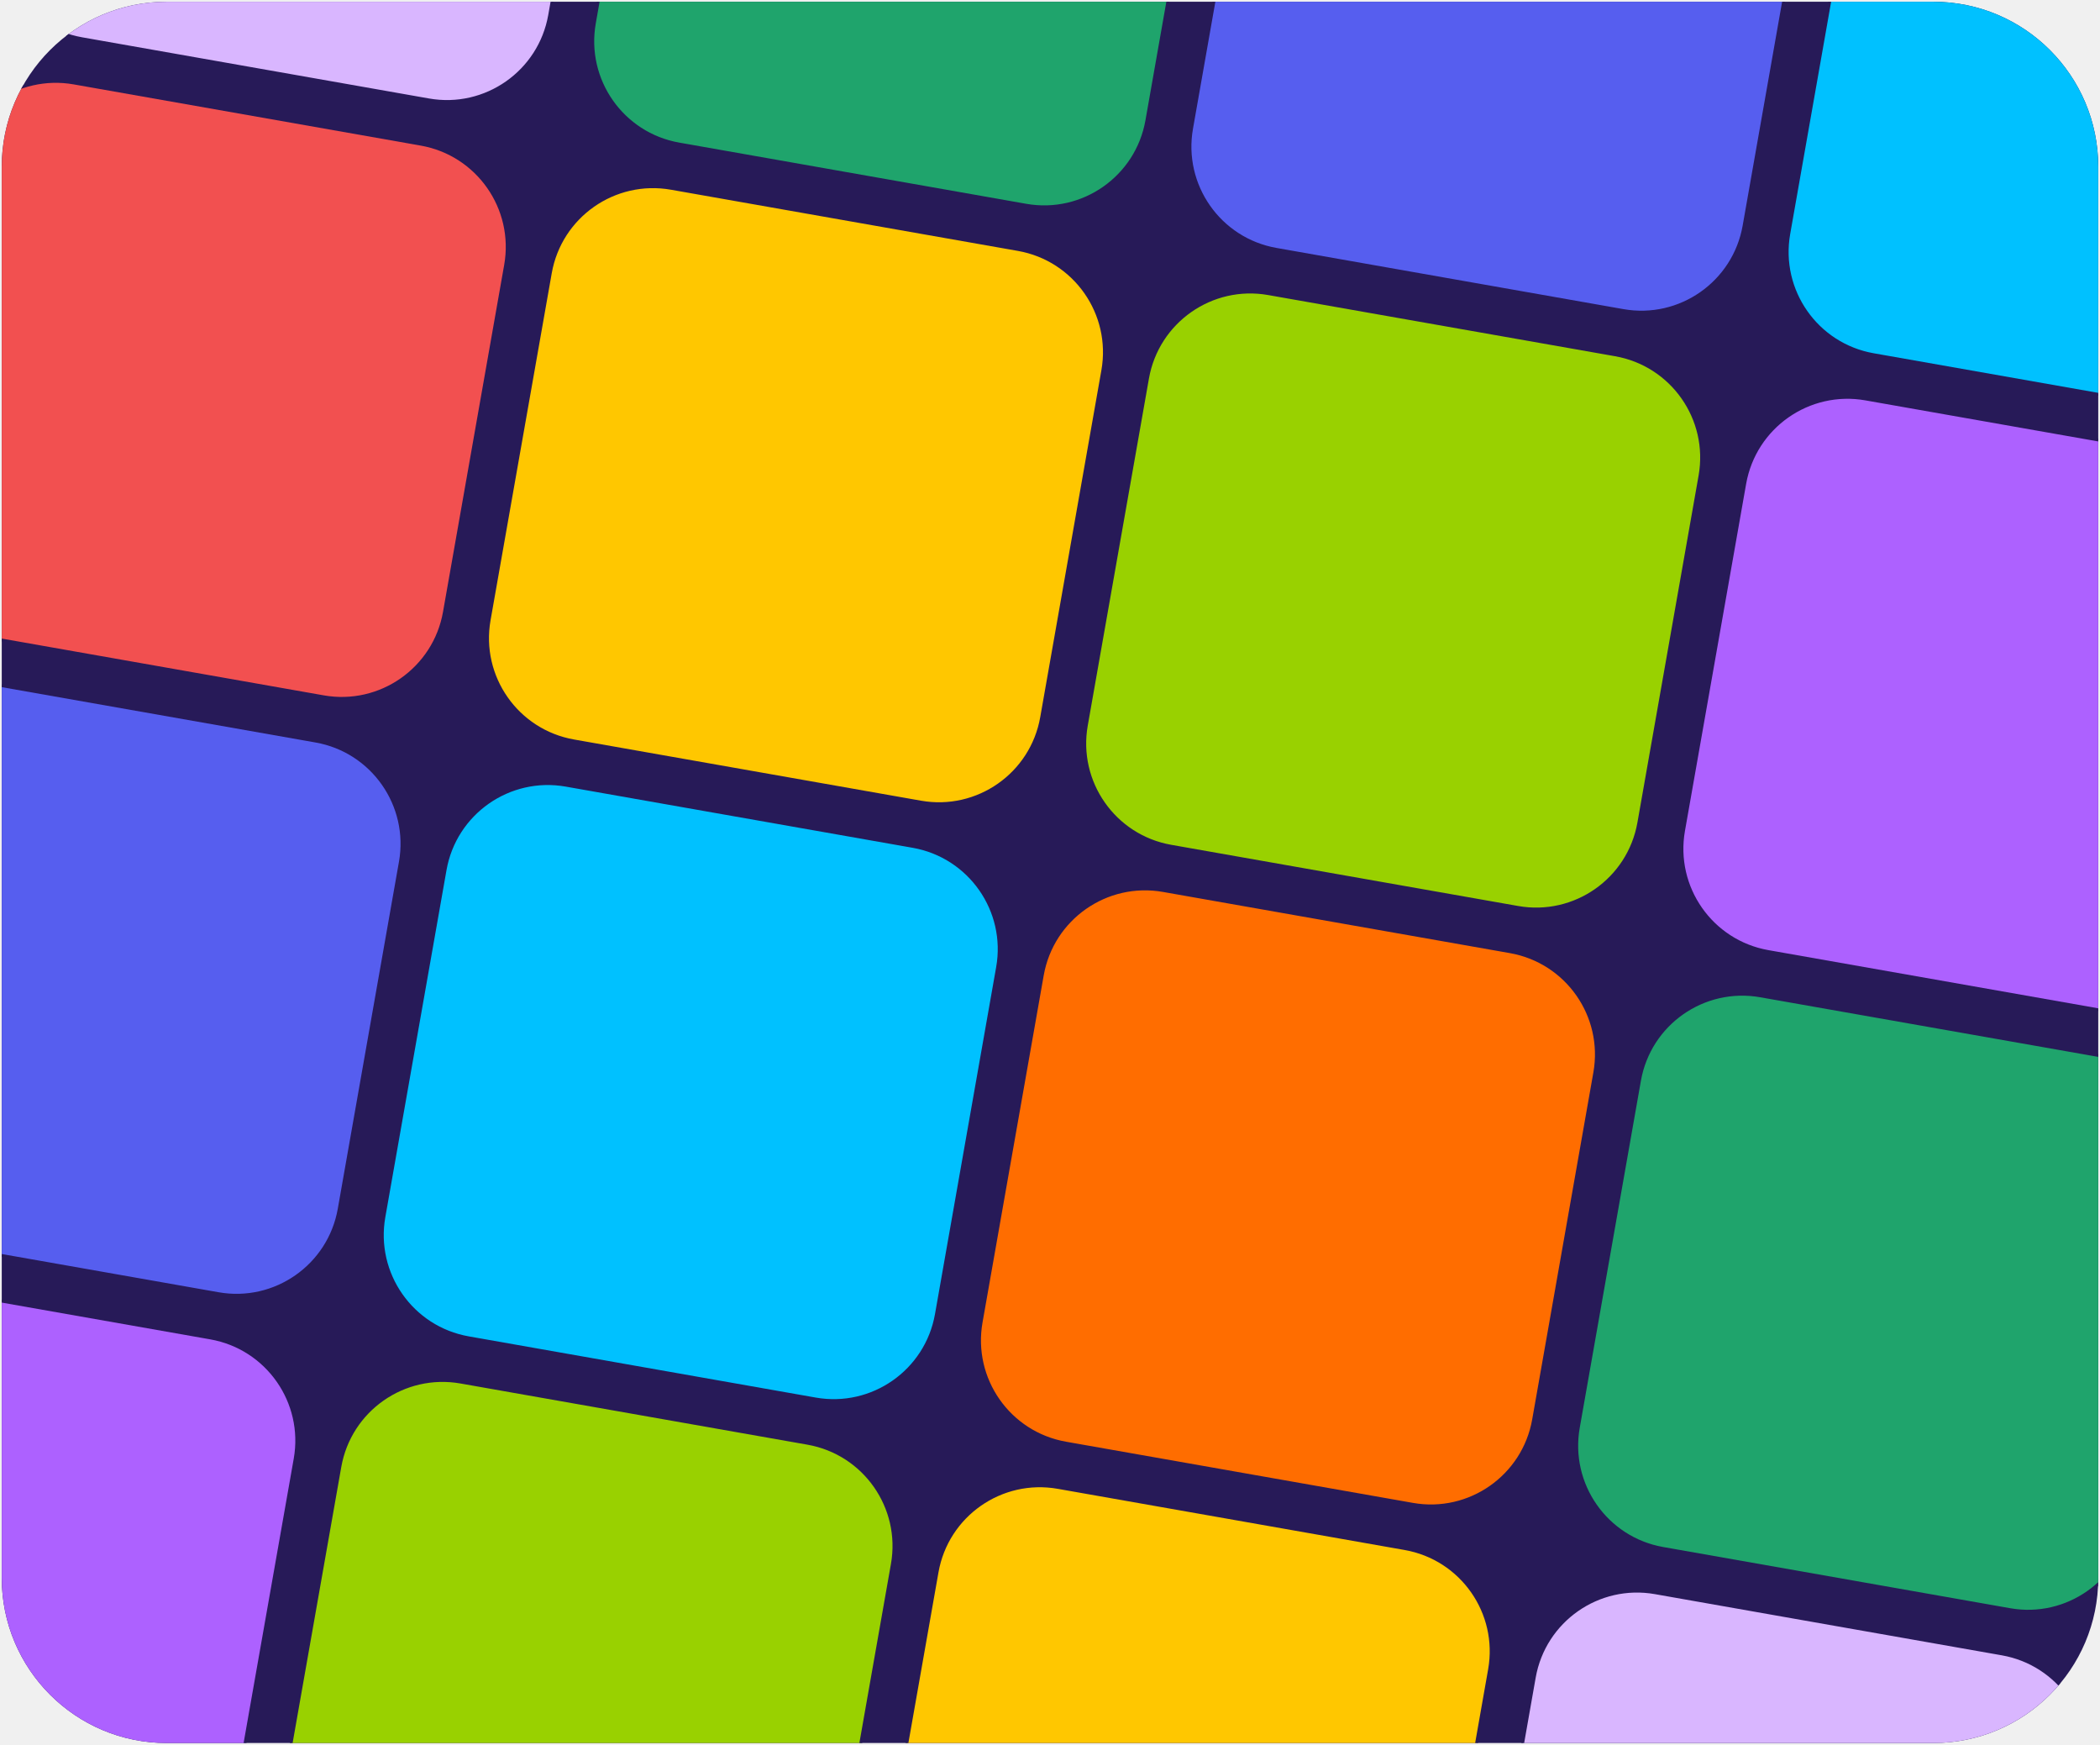
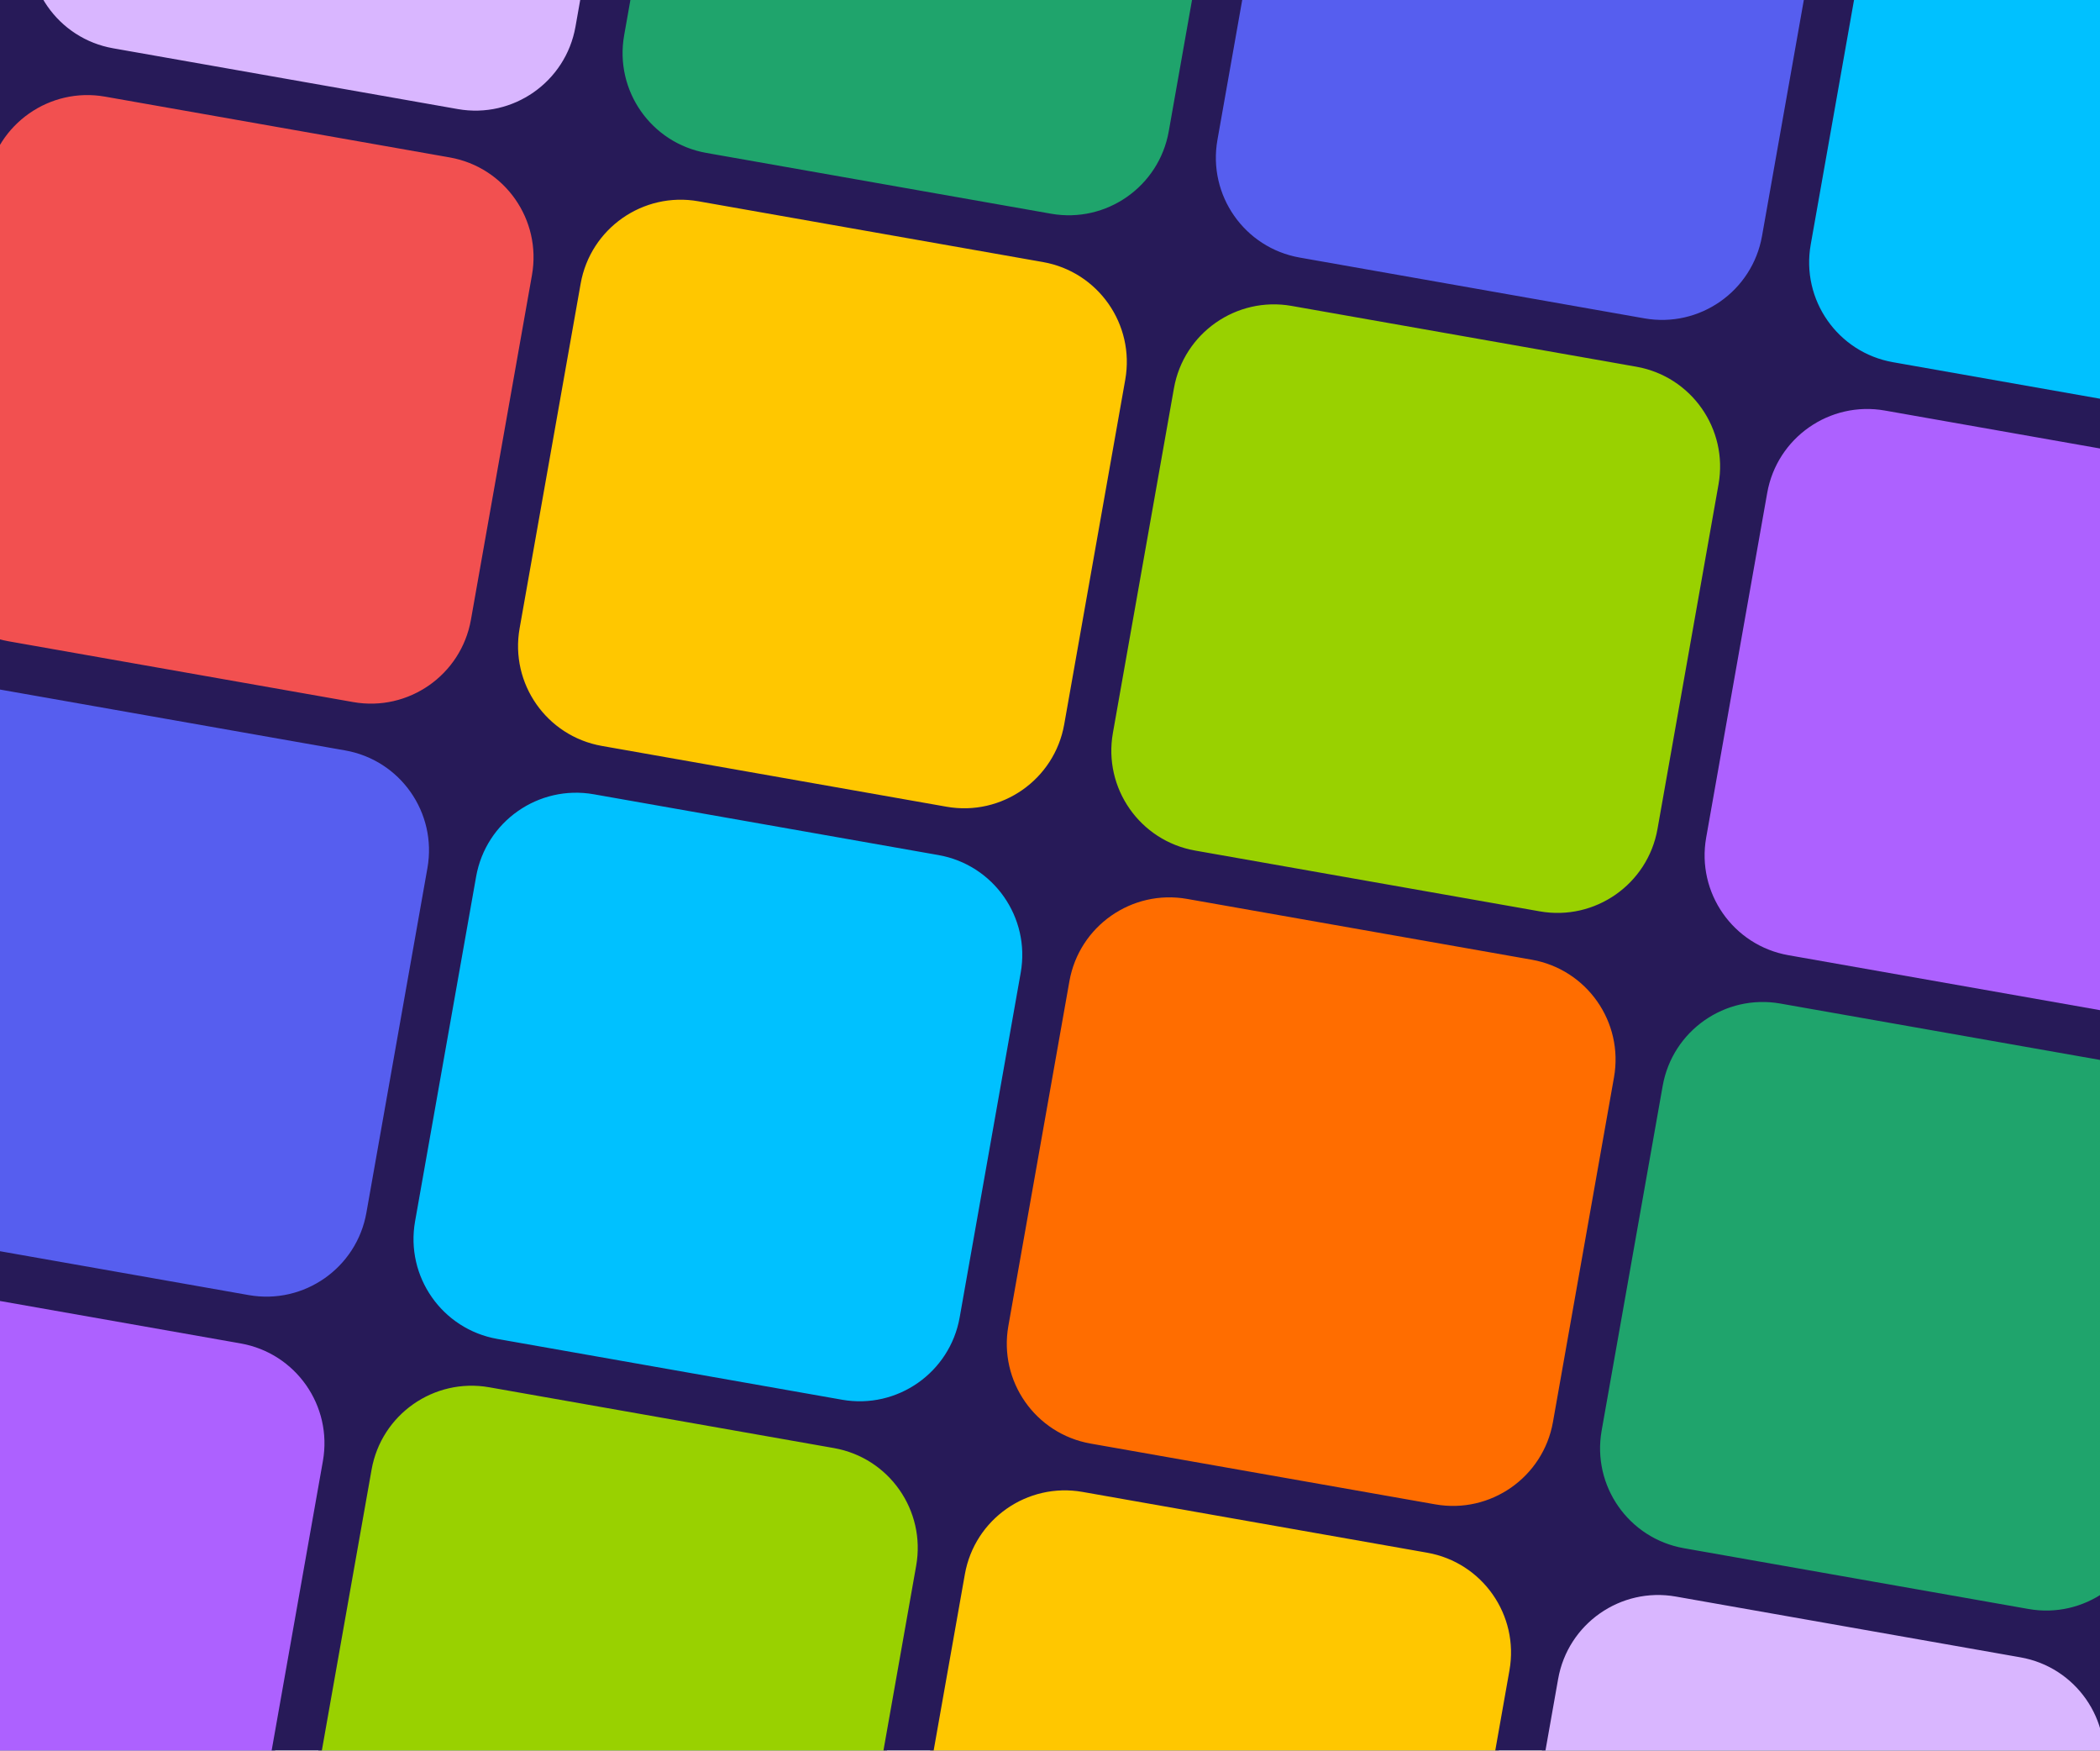
- <svg xmlns="http://www.w3.org/2000/svg" width="378" height="314" viewBox="0 0 378 314" fill="none">
+ <svg xmlns="http://www.w3.org/2000/svg" width="600" height="500" viewBox="0 0 600 500" fill="none">
+   <g clip-path="url(#clip0_22_245)">
+     <rect width="600" height="500" fill="#271A58" />
+     <rect x="0.405" y="0.579" width="159" height="159" rx="29.5" transform="matrix(0.984808 0.173648 -0.174411 0.984673 30.6153 -148.04)" fill="#D9B6FF" />
+     <rect x="0.405" y="0.579" width="159" height="159" rx="29.5" transform="matrix(0.984808 0.173648 -0.174411 0.984673 30.6153 -148.04)" stroke="#271A58" />
+     <rect x="0.405" y="0.579" width="159" height="159" rx="29.5" transform="matrix(0.984808 0.173648 -0.174411 0.984673 200.124 -118.151)" fill="#1FA46C" />
+     <rect x="0.405" y="0.579" width="159" height="159" rx="29.5" transform="matrix(0.984808 0.173648 -0.174411 0.984673 200.124 -118.151)" stroke="#271A58" />
+     <rect x="0.405" y="0.579" width="159" height="159" rx="29.5" transform="matrix(0.984808 0.173648 -0.174411 0.984673 369.633 -88.2619)" fill="#565EEF" />
+     <rect x="0.405" y="0.579" width="159" height="159" rx="29.5" transform="matrix(0.984808 0.173648 -0.174411 0.984673 369.633 -88.2619)" stroke="#271A58" />
+     <rect x="0.405" y="0.579" width="159" height="159" rx="29.5" transform="matrix(0.984808 0.173648 -0.174411 0.984673 539.142 -58.373)" fill="#00C1FF" />
+     <rect x="0.405" y="0.579" width="159" height="159" rx="29.5" transform="matrix(0.984808 0.173648 -0.174411 0.984673 539.142 -58.373)" stroke="#271A58" />
+     <rect x="0.405" y="0.579" width="159" height="159" rx="29.5" transform="matrix(0.984808 0.173648 -0.174411 0.984673 0.747854 21.347)" fill="#F25050" />
+     <rect x="0.405" y="0.579" width="159" height="159" rx="29.5" transform="matrix(0.984808 0.173648 -0.174411 0.984673 0.747854 21.347)" stroke="#271A58" />
+     <rect x="0.405" y="0.579" width="159" height="159" rx="29.5" transform="matrix(0.984808 0.173648 -0.174411 0.984673 170.257 51.2359)" fill="#FFC700" />
+     <rect x="0.405" y="0.579" width="159" height="159" rx="29.5" transform="matrix(0.984808 0.173648 -0.174411 0.984673 170.257 51.2359)" stroke="#271A58" />
+     <rect x="0.405" y="0.579" width="159" height="159" rx="29.5" transform="matrix(0.984808 0.173648 -0.174411 0.984673 339.766 81.125)" fill="#99D100" />
+     <rect x="0.405" y="0.579" width="159" height="159" rx="29.5" transform="matrix(0.984808 0.173648 -0.174411 0.984673 339.766 81.125)" stroke="#271A58" />
+     <rect x="0.405" y="0.579" width="159" height="159" rx="29.5" transform="matrix(0.984808 0.173648 -0.174411 0.984673 509.275 111.014)" fill="#AD61FF" />
+     <rect x="0.405" y="0.579" width="159" height="159" rx="29.5" transform="matrix(0.984808 0.173648 -0.174411 0.984673 509.275 111.014)" stroke="#271A58" />
+     <rect x="0.405" y="0.579" width="159" height="159" rx="29.5" transform="matrix(0.984808 0.173648 -0.174411 0.984673 -29.1196 190.734)" fill="#565EEF" />
+     <rect x="0.405" y="0.579" width="159" height="159" rx="29.5" transform="matrix(0.984808 0.173648 -0.174411 0.984673 -29.1196 190.734)" stroke="#271A58" />
+     <rect x="0.405" y="0.579" width="159" height="159" rx="29.5" transform="matrix(0.984808 0.173648 -0.174411 0.984673 140.389 220.623)" fill="#00C1FF" />
+     <rect x="0.405" y="0.579" width="159" height="159" rx="29.5" transform="matrix(0.984808 0.173648 -0.174411 0.984673 140.389 220.623)" stroke="#271A58" />
+     <rect x="0.405" y="0.579" width="159" height="159" rx="29.5" transform="matrix(0.984808 0.173648 -0.174411 0.984673 309.898 250.512)" fill="#FF6D00" />
+     <rect x="0.405" y="0.579" width="159" height="159" rx="29.5" transform="matrix(0.984808 0.173648 -0.174411 0.984673 309.898 250.512)" stroke="#271A58" />
+     <rect x="0.405" y="0.579" width="159" height="159" rx="29.5" transform="matrix(0.984808 0.173648 -0.174411 0.984673 479.407 280.401)" fill="#1FA46C" />
+     <rect x="0.405" y="0.579" width="159" height="159" rx="29.5" transform="matrix(0.984808 0.173648 -0.174411 0.984673 479.407 280.401)" stroke="#271A58" />
+     <rect x="0.405" y="0.579" width="159" height="159" rx="29.5" transform="matrix(0.984808 0.173648 -0.174411 0.984673 -58.9871 360.121)" fill="#AD61FF" />
+     <rect x="0.405" y="0.579" width="159" height="159" rx="29.5" transform="matrix(0.984808 0.173648 -0.174411 0.984673 -58.9871 360.121)" stroke="#271A58" />
+     <rect x="0.405" y="0.579" width="159" height="159" rx="29.5" transform="matrix(0.984808 0.173648 -0.174411 0.984673 110.522 390.01)" fill="#99D100" />
+     <rect x="0.405" y="0.579" width="159" height="159" rx="29.5" transform="matrix(0.984808 0.173648 -0.174411 0.984673 110.522 390.01)" stroke="#271A58" />
+     <rect x="0.405" y="0.579" width="159" height="159" rx="29.5" transform="matrix(0.984808 0.173648 -0.174411 0.984673 280.031 419.899)" fill="#FFC700" />
+     <rect x="0.405" y="0.579" width="159" height="159" rx="29.5" transform="matrix(0.984808 0.173648 -0.174411 0.984673 280.031 419.899)" stroke="#271A58" />
+     <rect x="0.405" y="0.579" width="159" height="159" rx="29.5" transform="matrix(0.984808 0.173648 -0.174411 0.984673 449.54 449.788)" fill="#D9B6FF" />
+     <rect x="0.405" y="0.579" width="159" height="159" rx="29.5" transform="matrix(0.984808 0.173648 -0.174411 0.984673 449.54 449.788)" stroke="#271A58" />
+   </g>
  <defs>
-     <clipPath id="clip14_3952">
-       <rect id="Обложка карточки" rx="29.685" width="377.369" height="313.369" transform="translate(0.315307 0.315307)" fill="white" fill-opacity="0" />
+     <clipPath id="clip0_22_245">
+       <rect width="600" height="500" fill="white" />
    </clipPath>
  </defs>
-   <rect id="Обложка карточки" rx="29.685" width="377.369" height="313.369" transform="translate(0.315307 0.315307)" fill="#271A58" fill-opacity="1" />
-   <g clip-path="url(#clip14_3952)">
-     <rect id="Frame 2043683080" rx="18.775" width="100.967" height="100.967" transform="translate(13.76953 -95.73633) rotate(10)" fill="#D9B6FF" fill-opacity="1" />
-     <rect id="Frame 2043683080" rx="18.775" width="100.967" height="100.967" transform="translate(13.76953 -95.73633) rotate(10)" stroke="#271A58" stroke-opacity="1" stroke-width="0.5" />
-     <rect id="Frame 2043683097" rx="18.775" width="100.967" height="100.967" transform="translate(121.2666 -76.78174) rotate(10)" fill="#1FA46C" fill-opacity="1" />
-     <rect id="Frame 2043683097" rx="18.775" width="100.967" height="100.967" transform="translate(121.2666 -76.78174) rotate(10)" stroke="#271A58" stroke-opacity="1" stroke-width="0.5" />
-     <rect id="Frame 2043683096" rx="18.775" width="100.967" height="100.967" transform="translate(228.7637 -57.82715) rotate(10)" fill="#565EEF" fill-opacity="1" />
-     <rect id="Frame 2043683096" rx="18.775" width="100.967" height="100.967" transform="translate(228.7637 -57.82715) rotate(10)" stroke="#271A58" stroke-opacity="1" stroke-width="0.5" />
-     <rect id="Frame 2043683099" rx="18.775" width="100.967" height="100.967" transform="translate(336.2607 -38.87256) rotate(9.999999)" fill="#00C1FF" fill-opacity="1" />
-     <rect id="Frame 2043683099" rx="18.775" width="100.967" height="100.967" transform="translate(336.2607 -38.87256) rotate(9.999999)" stroke="#271A58" stroke-opacity="1" stroke-width="0.5" />
-     <rect id="Frame 2043683103" rx="18.775" width="100.967" height="100.967" transform="translate(-5.170898 11.6831) rotate(9.999999)" fill="#F25050" fill-opacity="1" />
-     <rect id="Frame 2043683103" rx="18.775" width="100.967" height="100.967" transform="translate(-5.170898 11.6831) rotate(9.999999)" stroke="#271A58" stroke-opacity="1" stroke-width="0.5" />
-     <rect id="Frame 2043683102" rx="18.775" width="100.967" height="100.967" transform="translate(102.3262 30.6377) rotate(9.999999)" fill="#FFC700" fill-opacity="1" />
-     <rect id="Frame 2043683102" rx="18.775" width="100.967" height="100.967" transform="translate(102.3262 30.6377) rotate(9.999999)" stroke="#271A58" stroke-opacity="1" stroke-width="0.5" />
-     <rect id="Frame 2043683105" rx="18.775" width="100.967" height="100.967" transform="translate(209.8223 49.59241) rotate(9.999999)" fill="#99D100" fill-opacity="1" />
-     <rect id="Frame 2043683105" rx="18.775" width="100.967" height="100.967" transform="translate(209.8223 49.59241) rotate(9.999999)" stroke="#271A58" stroke-opacity="1" stroke-width="0.5" />
-     <rect id="Frame 2043683107" rx="18.775" width="100.967" height="100.967" transform="translate(317.3193 68.547) rotate(9.999999)" fill="#AD61FF" fill-opacity="1" />
-     <rect id="Frame 2043683107" rx="18.775" width="100.967" height="100.967" transform="translate(317.3193 68.547) rotate(9.999999)" stroke="#271A58" stroke-opacity="1" stroke-width="0.5" />
-     <rect id="Frame 2043683108" rx="18.775" width="100.967" height="100.967" transform="translate(-24.1123 119.1028) rotate(10)" fill="#565EEF" fill-opacity="1" />
-     <rect id="Frame 2043683108" rx="18.775" width="100.967" height="100.967" transform="translate(-24.1123 119.1028) rotate(10)" stroke="#271A58" stroke-opacity="1" stroke-width="0.5" />
-     <rect id="Frame 2043683110" rx="18.775" width="100.967" height="100.967" transform="translate(83.38477 138.0574) rotate(10)" fill="#00C1FF" fill-opacity="1" />
-     <rect id="Frame 2043683110" rx="18.775" width="100.967" height="100.967" transform="translate(83.38477 138.0574) rotate(10)" stroke="#271A58" stroke-opacity="1" stroke-width="0.5" />
-     <rect id="Frame 2043683112" rx="18.775" width="100.967" height="100.967" transform="translate(190.8818 157.012) rotate(10)" fill="#FF6D00" fill-opacity="1" />
-     <rect id="Frame 2043683112" rx="18.775" width="100.967" height="100.967" transform="translate(190.8818 157.012) rotate(10)" stroke="#271A58" stroke-opacity="1" stroke-width="0.5" />
-     <rect id="Frame 2043683111" rx="18.775" width="100.967" height="100.967" transform="translate(298.3789 175.9666) rotate(9.999999)" fill="#1FA46C" fill-opacity="1" />
-     <rect id="Frame 2043683111" rx="18.775" width="100.967" height="100.967" transform="translate(298.3789 175.9666) rotate(9.999999)" stroke="#271A58" stroke-opacity="1" stroke-width="0.5" />
-     <rect id="Frame 2043683115" rx="18.775" width="100.967" height="100.967" transform="translate(-43.05273 226.5222) rotate(10)" fill="#AD61FF" fill-opacity="1" />
-     <rect id="Frame 2043683115" rx="18.775" width="100.967" height="100.967" transform="translate(-43.05273 226.5222) rotate(10)" stroke="#271A58" stroke-opacity="1" stroke-width="0.5" />
-     <rect id="Frame 2043683116" rx="18.775" width="100.967" height="100.967" transform="translate(64.44336 245.4768) rotate(9.999999)" fill="#99D100" fill-opacity="1" />
-     <rect id="Frame 2043683116" rx="18.775" width="100.967" height="100.967" transform="translate(64.44336 245.4768) rotate(9.999999)" stroke="#271A58" stroke-opacity="1" stroke-width="0.5" />
-     <rect id="Frame 2043683117" rx="18.775" width="100.967" height="100.967" transform="translate(171.9404 264.4314) rotate(9.999999)" fill="#FFC700" fill-opacity="1" />
-     <rect id="Frame 2043683117" rx="18.775" width="100.967" height="100.967" transform="translate(171.9404 264.4314) rotate(9.999999)" stroke="#271A58" stroke-opacity="1" stroke-width="0.5" />
-     <rect id="Frame 2043683118" rx="18.775" width="100.967" height="100.967" transform="translate(279.4375 283.386) rotate(9.999999)" fill="#D9B6FF" fill-opacity="1" />
-     <rect id="Frame 2043683118" rx="18.775" width="100.967" height="100.967" transform="translate(279.4375 283.386) rotate(9.999999)" stroke="#271A58" stroke-opacity="1" stroke-width="0.5" />
-   </g>
</svg>
